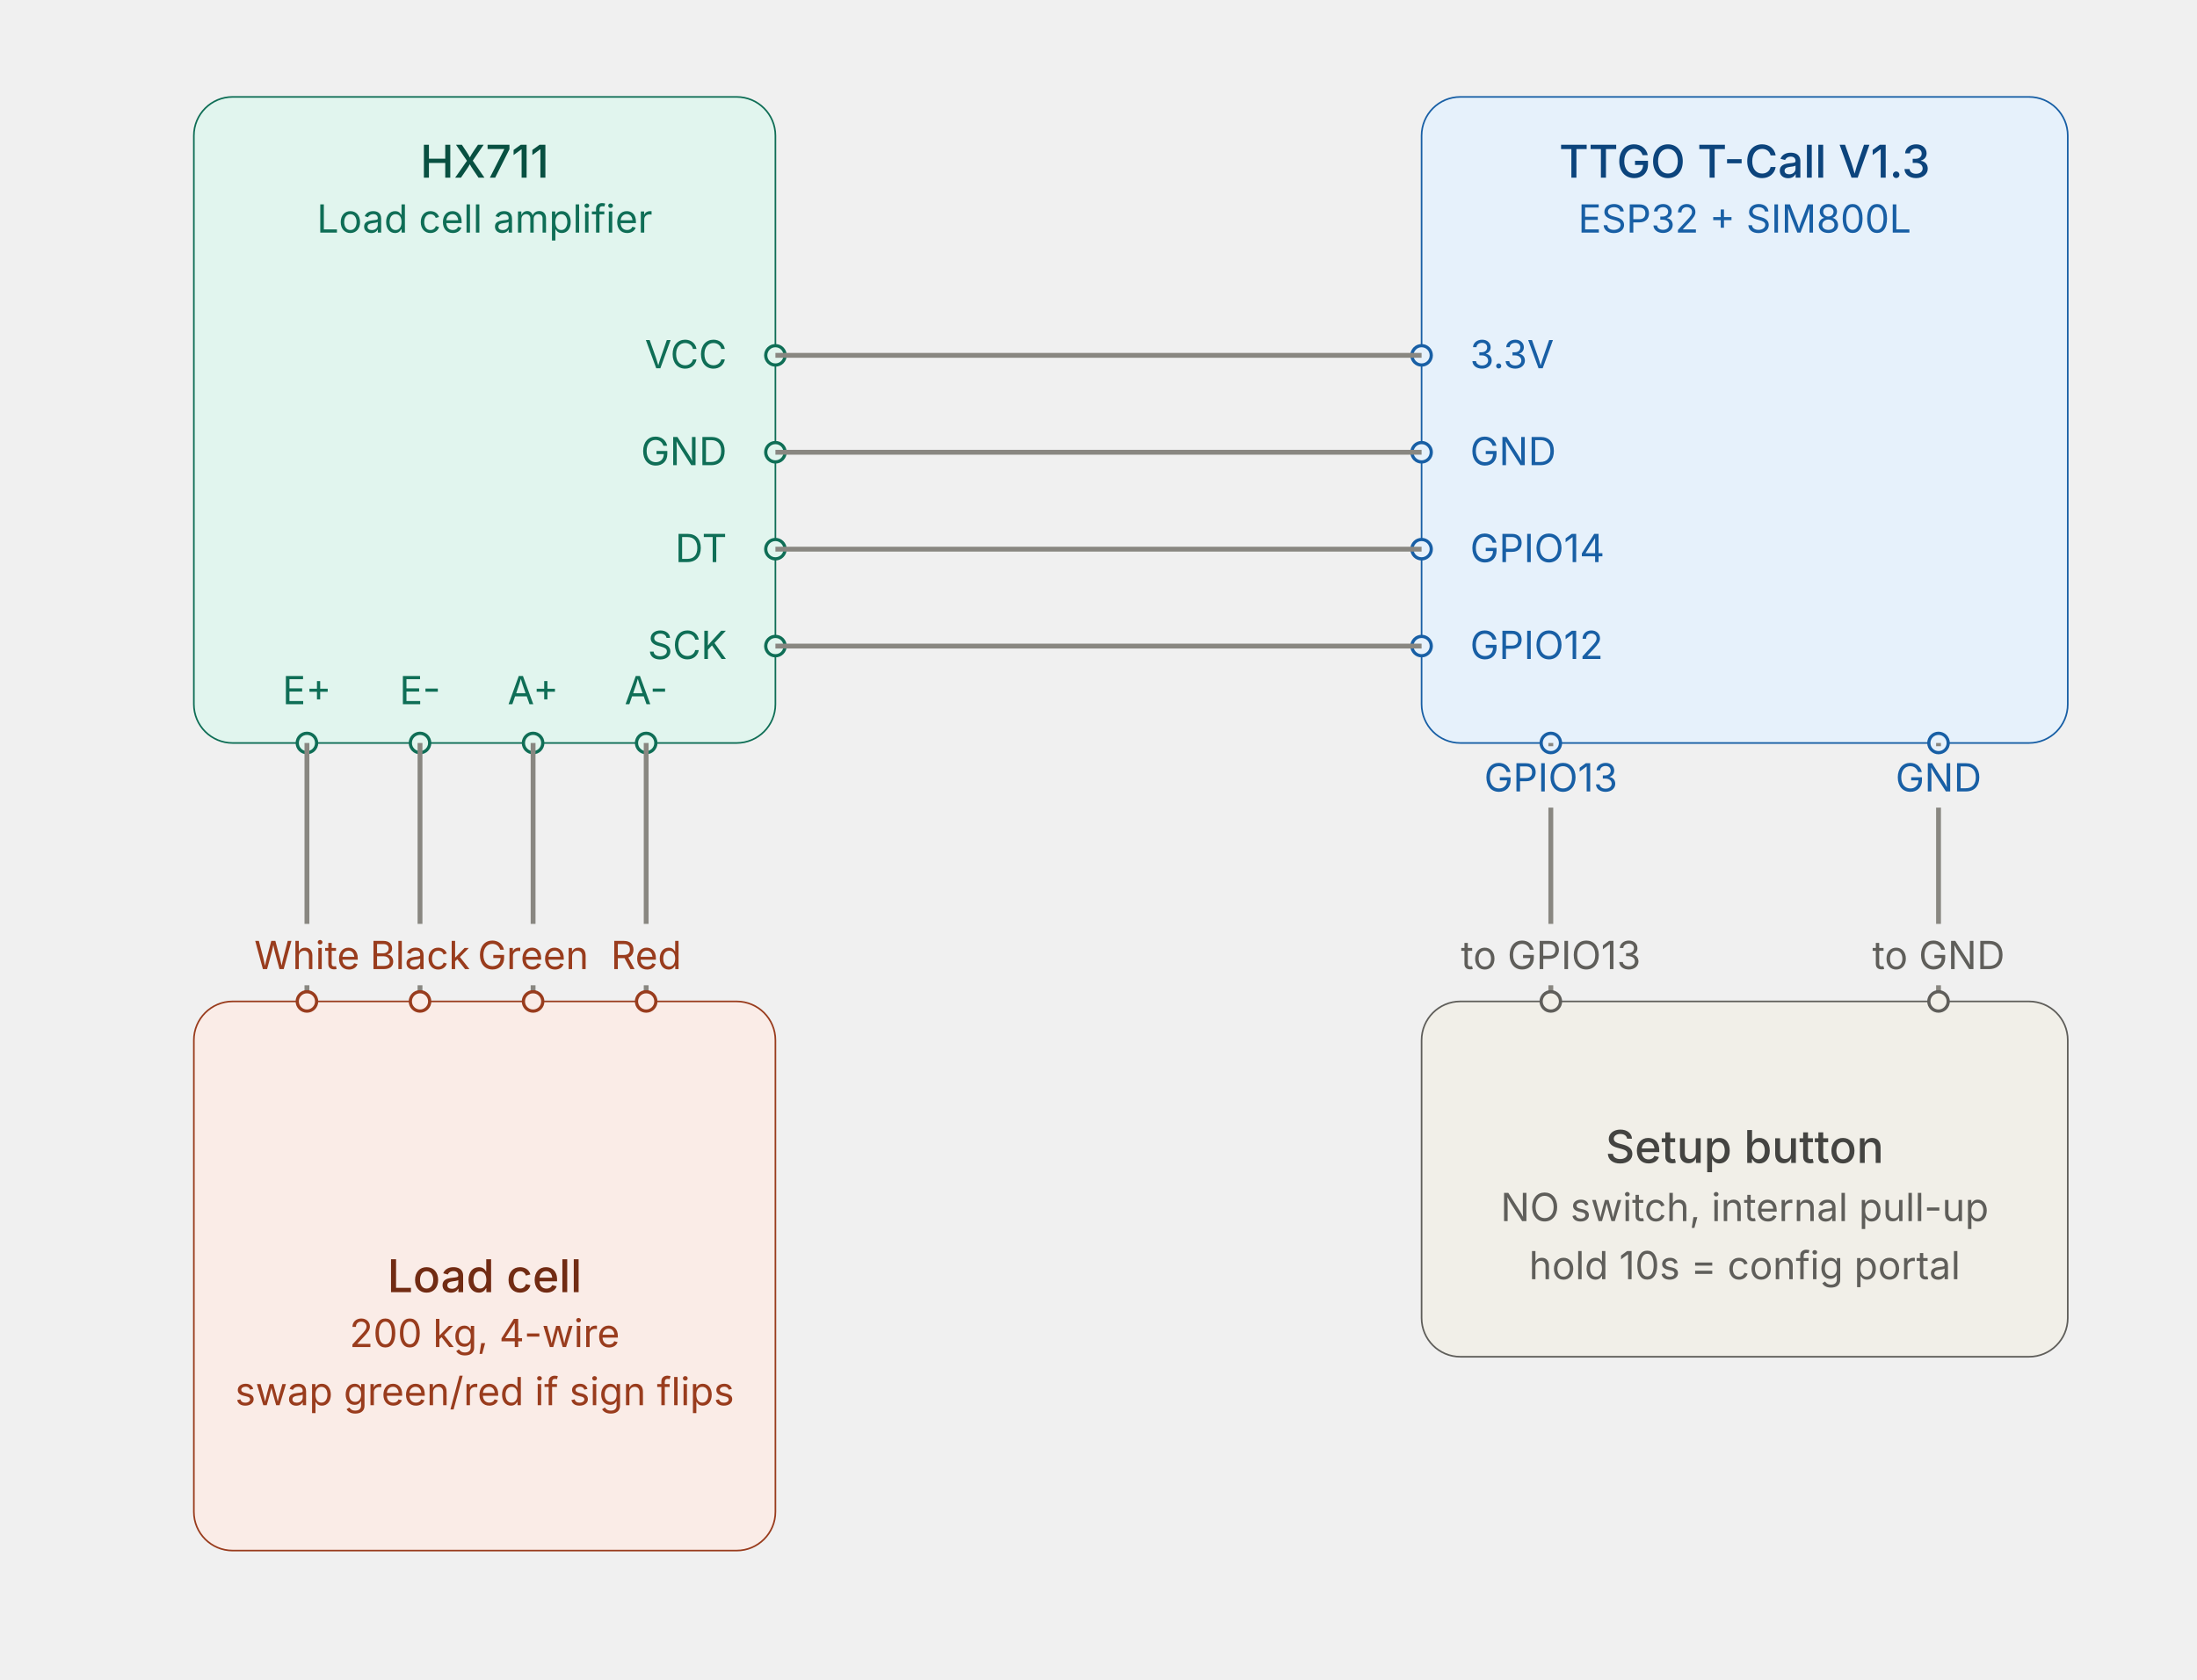
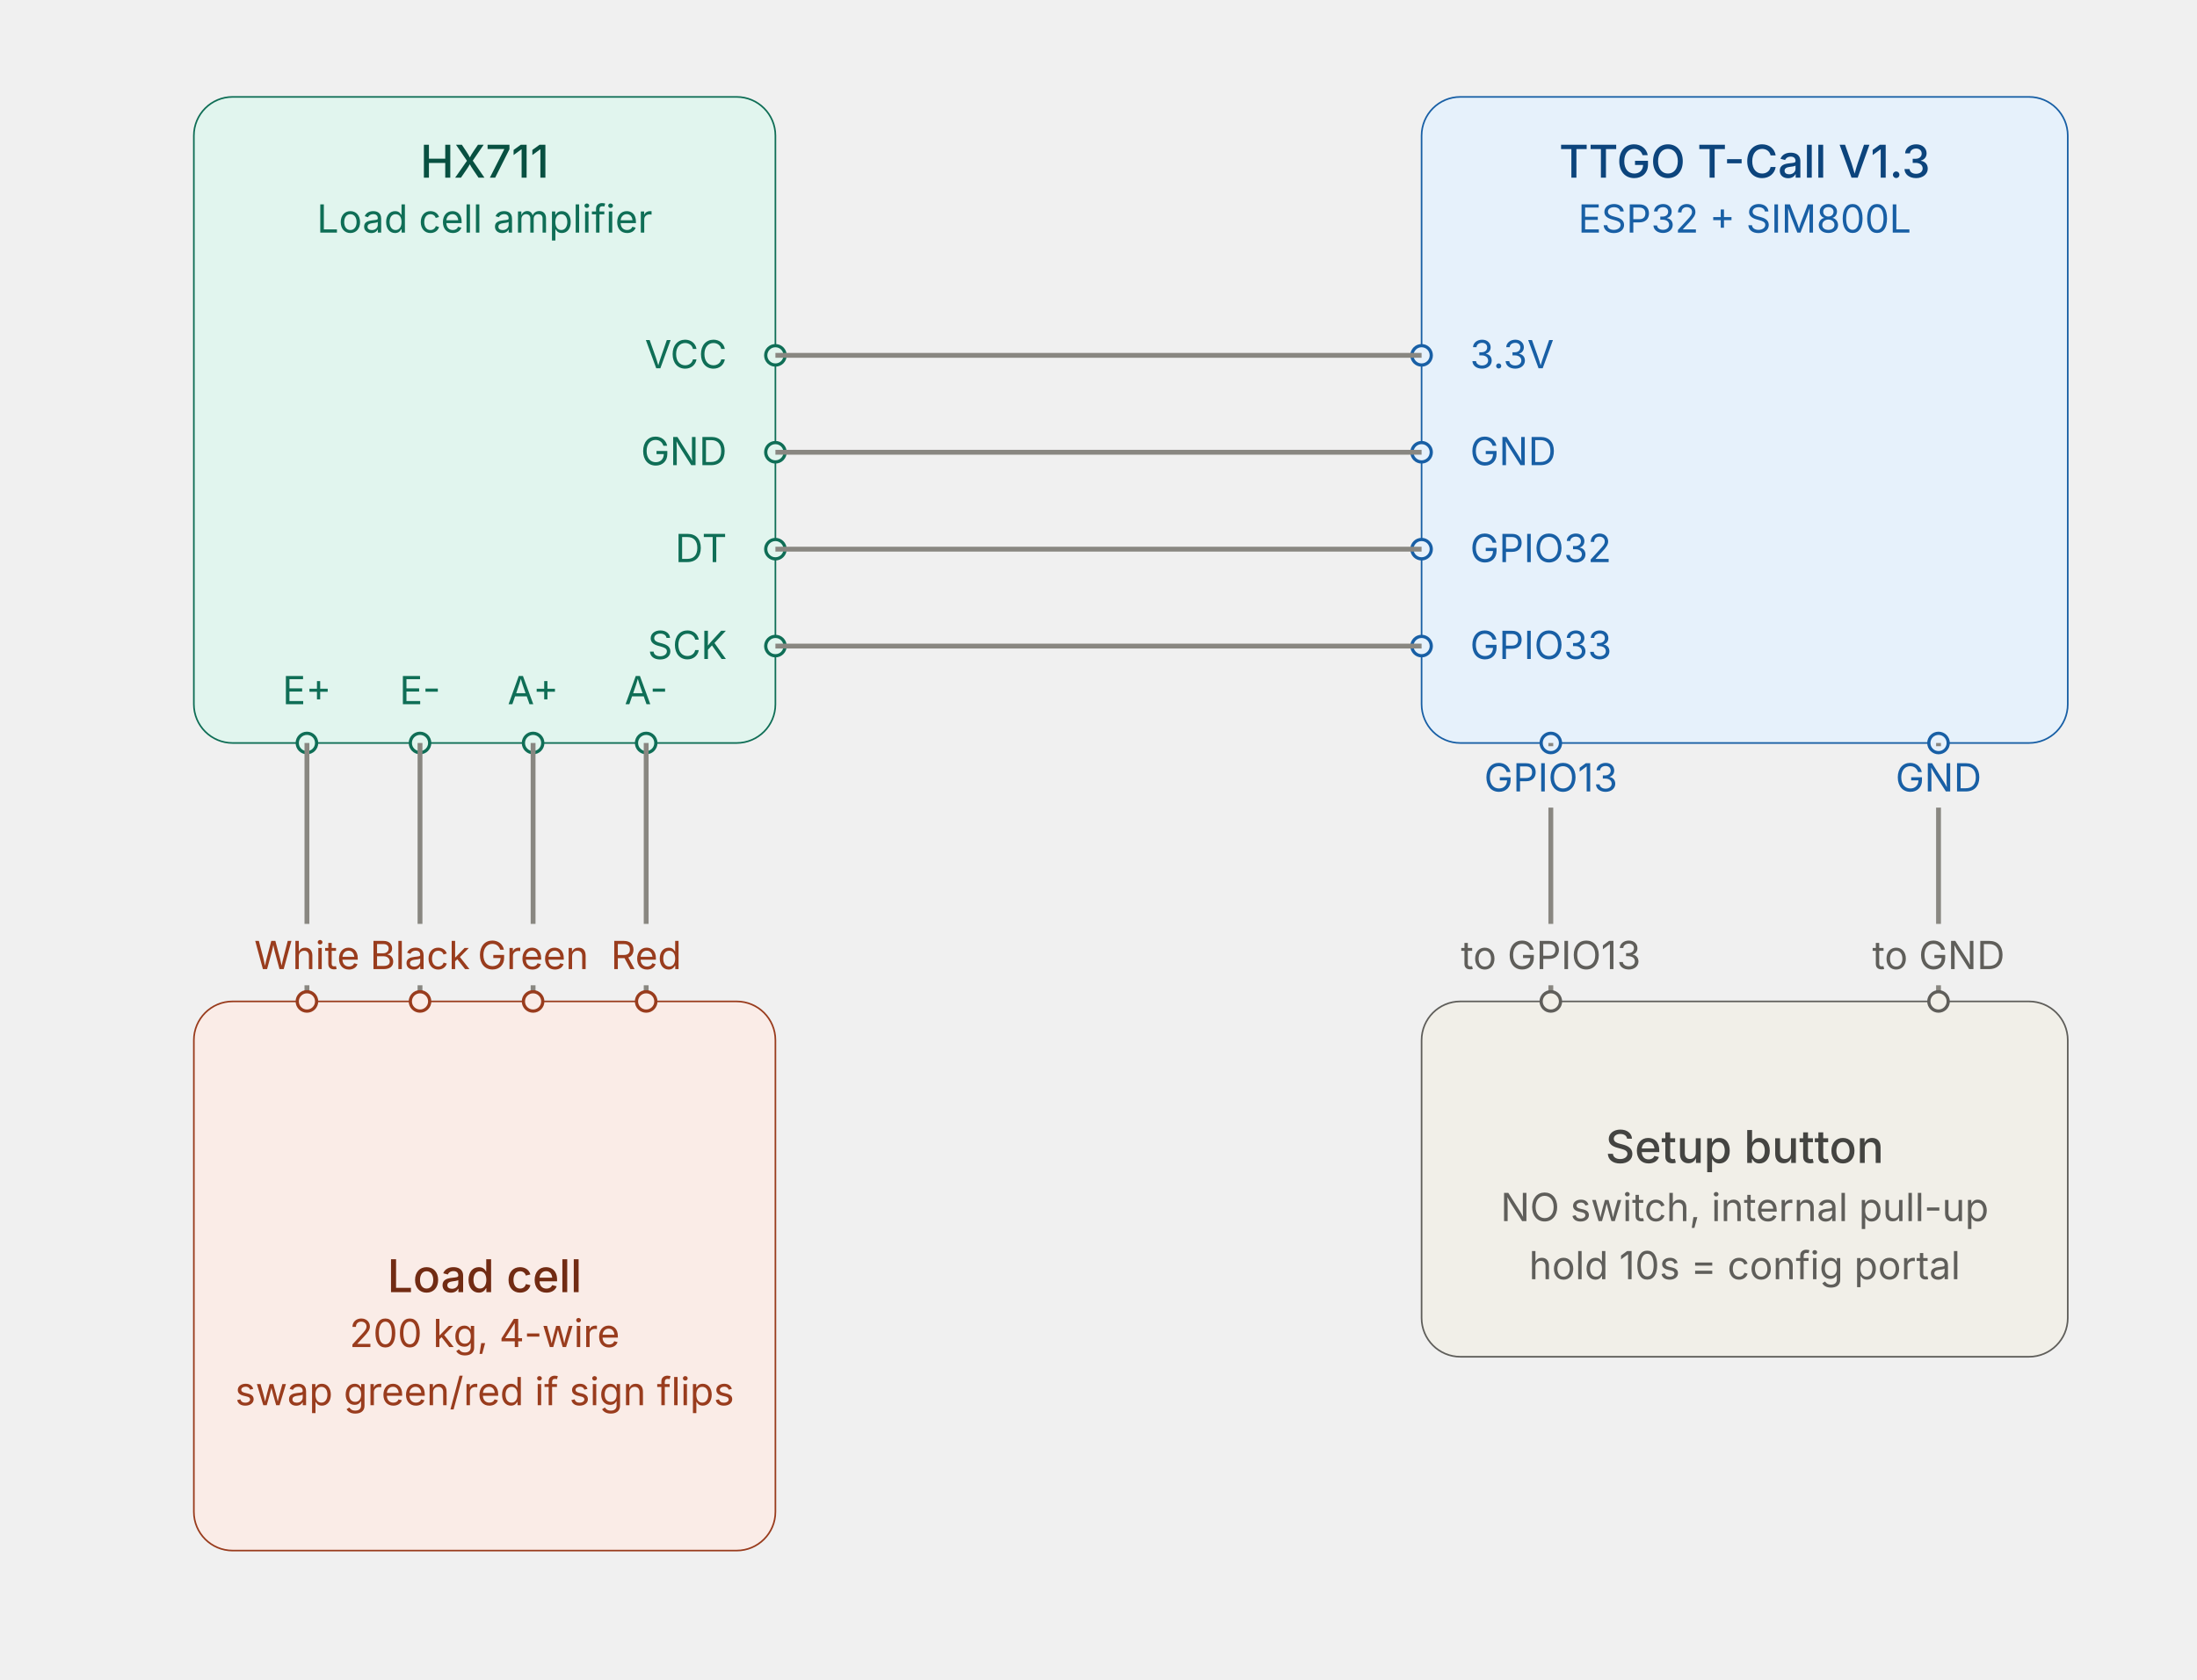
<svg xmlns="http://www.w3.org/2000/svg" width="100%" viewBox="0 0 680 520" role="img" style="">
  <defs>
    <marker id="arrow" viewBox="0 0 10 10" refX="8" refY="5" markerWidth="6" markerHeight="6" orient="auto-start-reverse">
      <path d="M2 1L8 5L2 9" fill="none" stroke="context-stroke" stroke-width="1.5" stroke-linecap="round" stroke-linejoin="round" />
    </marker>
-     <mask id="imagine-text-gaps-vm3fyf" maskUnits="userSpaceOnUse">
+     <mask id="imagine-text-gaps-6ouqyr" maskUnits="userSpaceOnUse">
      <rect x="0" y="0" width="680" height="520" fill="white" />
      <rect x="126.77" y="39" width="46.461" height="21.5" fill="black" rx="2" />
      <rect x="94.715" y="58" width="110.57" height="19" fill="black" rx="2" />
      <rect x="194.602" y="100" width="34.398" height="19" fill="black" rx="2" />
      <rect x="193.109" y="130" width="35.891" height="19" fill="black" rx="2" />
      <rect x="205.844" y="160" width="23.156" height="19" fill="black" rx="2" />
      <rect x="196.562" y="190" width="32.438" height="19" fill="black" rx="2" />
      <rect x="83.32" y="204" width="23.359" height="19" fill="black" rx="2" />
      <rect x="120.18" y="204" width="19.641" height="19" fill="black" rx="2" />
      <rect x="152.738" y="204" width="24.523" height="19" fill="black" rx="2" />
      <rect x="189.598" y="204" width="20.805" height="19" fill="black" rx="2" />
      <rect x="481.637" y="39" width="116.727" height="21.5" fill="black" rx="2" />
      <rect x="487.043" y="58" width="105.914" height="19" fill="black" rx="2" />
      <rect x="451" y="100" width="33.031" height="19" fill="black" rx="2" />
      <rect x="451" y="130" width="35.891" height="19" fill="black" rx="2" />
-       <rect x="451" y="160" width="49.734" height="19" fill="black" rx="2" />
-       <rect x="451" y="190" width="49.359" height="19" fill="black" rx="2" />
+       <rect x="451" y="160" width="51.492" height="19" fill="black" rx="2" />
+       <rect x="451" y="190" width="51.297" height="19" fill="black" rx="2" />
      <rect x="455.465" y="231" width="49.07" height="19" fill="black" rx="2" />
      <rect x="582.055" y="231" width="35.891" height="19" fill="black" rx="2" />
      <rect x="73.902" y="286" width="42.195" height="19" fill="black" rx="2" />
      <rect x="110.637" y="286" width="38.727" height="19" fill="black" rx="2" />
      <rect x="143.281" y="286" width="43.438" height="19" fill="black" rx="2" />
      <rect x="184.828" y="286" width="30.344" height="19" fill="black" rx="2" />
      <rect x="116.707" y="384" width="66.586" height="21.5" fill="black" rx="2" />
      <rect x="106.465" y="403" width="87.07" height="19" fill="black" rx="2" />
      <rect x="70.203" y="421" width="159.594" height="19" fill="black" rx="2" />
      <rect x="448.25" y="286" width="63.5" height="19" fill="black" rx="2" />
      <rect x="574.836" y="286" width="50.328" height="19" fill="black" rx="2" />
      <rect x="492.223" y="344" width="95.555" height="21.5" fill="black" rx="2" />
      <rect x="460.945" y="364" width="158.109" height="19" fill="black" rx="2" />
      <rect x="471.062" y="382" width="137.875" height="19" fill="black" rx="2" />
    </mask>
  </defs>
  <g style="fill:rgb(0, 0, 0);stroke:none;color:rgb(11, 11, 11);stroke-width:1px;stroke-linecap:butt;stroke-linejoin:miter;opacity:1;font-family:&quot;Anthropic Sans&quot;, -apple-system, &quot;system-ui&quot;, &quot;Segoe UI&quot;, sans-serif;font-size:16px;font-weight:400;text-anchor:start;dominant-baseline:auto">
    <rect x="60" y="30" width="180" height="200" rx="12" stroke-width="0.5" style="fill:rgb(225, 245, 238);stroke:rgb(15, 110, 86);color:rgb(11, 11, 11);stroke-width:0.5px;stroke-linecap:butt;stroke-linejoin:miter;opacity:1;font-family:&quot;Anthropic Sans&quot;, -apple-system, &quot;system-ui&quot;, &quot;Segoe UI&quot;, sans-serif;font-size:16px;font-weight:400;text-anchor:start;dominant-baseline:auto" />
    <text x="150" y="55" text-anchor="middle" style="fill:rgb(8, 80, 65);stroke:none;color:rgb(11, 11, 11);stroke-width:1px;stroke-linecap:butt;stroke-linejoin:miter;opacity:1;font-family:&quot;Anthropic Sans&quot;, -apple-system, &quot;system-ui&quot;, &quot;Segoe UI&quot;, sans-serif;font-size:14px;font-weight:500;text-anchor:middle;dominant-baseline:auto">HX711</text>
    <text x="150" y="72" text-anchor="middle" style="fill:rgb(15, 110, 86);stroke:none;color:rgb(11, 11, 11);stroke-width:1px;stroke-linecap:butt;stroke-linejoin:miter;opacity:1;font-family:&quot;Anthropic Sans&quot;, -apple-system, &quot;system-ui&quot;, &quot;Segoe UI&quot;, sans-serif;font-size:12px;font-weight:400;text-anchor:middle;dominant-baseline:auto">Load cell amplifier</text>
    <circle cx="240" cy="110" r="3" style="fill:rgb(225, 245, 238);stroke:rgb(15, 110, 86);color:rgb(11, 11, 11);stroke-width:1px;stroke-linecap:butt;stroke-linejoin:miter;opacity:1;font-family:&quot;Anthropic Sans&quot;, -apple-system, &quot;system-ui&quot;, &quot;Segoe UI&quot;, sans-serif;font-size:16px;font-weight:400;text-anchor:start;dominant-baseline:auto" />
    <text x="225" y="114" text-anchor="end" style="fill:rgb(15, 110, 86);stroke:none;color:rgb(11, 11, 11);stroke-width:1px;stroke-linecap:butt;stroke-linejoin:miter;opacity:1;font-family:&quot;Anthropic Sans&quot;, -apple-system, &quot;system-ui&quot;, &quot;Segoe UI&quot;, sans-serif;font-size:12px;font-weight:400;text-anchor:end;dominant-baseline:auto">VCC</text>
    <circle cx="240" cy="140" r="3" style="fill:rgb(225, 245, 238);stroke:rgb(15, 110, 86);color:rgb(11, 11, 11);stroke-width:1px;stroke-linecap:butt;stroke-linejoin:miter;opacity:1;font-family:&quot;Anthropic Sans&quot;, -apple-system, &quot;system-ui&quot;, &quot;Segoe UI&quot;, sans-serif;font-size:16px;font-weight:400;text-anchor:start;dominant-baseline:auto" />
    <text x="225" y="144" text-anchor="end" style="fill:rgb(15, 110, 86);stroke:none;color:rgb(11, 11, 11);stroke-width:1px;stroke-linecap:butt;stroke-linejoin:miter;opacity:1;font-family:&quot;Anthropic Sans&quot;, -apple-system, &quot;system-ui&quot;, &quot;Segoe UI&quot;, sans-serif;font-size:12px;font-weight:400;text-anchor:end;dominant-baseline:auto">GND</text>
    <circle cx="240" cy="170" r="3" style="fill:rgb(225, 245, 238);stroke:rgb(15, 110, 86);color:rgb(11, 11, 11);stroke-width:1px;stroke-linecap:butt;stroke-linejoin:miter;opacity:1;font-family:&quot;Anthropic Sans&quot;, -apple-system, &quot;system-ui&quot;, &quot;Segoe UI&quot;, sans-serif;font-size:16px;font-weight:400;text-anchor:start;dominant-baseline:auto" />
    <text x="225" y="174" text-anchor="end" style="fill:rgb(15, 110, 86);stroke:none;color:rgb(11, 11, 11);stroke-width:1px;stroke-linecap:butt;stroke-linejoin:miter;opacity:1;font-family:&quot;Anthropic Sans&quot;, -apple-system, &quot;system-ui&quot;, &quot;Segoe UI&quot;, sans-serif;font-size:12px;font-weight:400;text-anchor:end;dominant-baseline:auto">DT</text>
    <circle cx="240" cy="200" r="3" style="fill:rgb(225, 245, 238);stroke:rgb(15, 110, 86);color:rgb(11, 11, 11);stroke-width:1px;stroke-linecap:butt;stroke-linejoin:miter;opacity:1;font-family:&quot;Anthropic Sans&quot;, -apple-system, &quot;system-ui&quot;, &quot;Segoe UI&quot;, sans-serif;font-size:16px;font-weight:400;text-anchor:start;dominant-baseline:auto" />
    <text x="225" y="204" text-anchor="end" style="fill:rgb(15, 110, 86);stroke:none;color:rgb(11, 11, 11);stroke-width:1px;stroke-linecap:butt;stroke-linejoin:miter;opacity:1;font-family:&quot;Anthropic Sans&quot;, -apple-system, &quot;system-ui&quot;, &quot;Segoe UI&quot;, sans-serif;font-size:12px;font-weight:400;text-anchor:end;dominant-baseline:auto">SCK</text>
    <circle cx="95" cy="230" r="3" style="fill:rgb(225, 245, 238);stroke:rgb(15, 110, 86);color:rgb(11, 11, 11);stroke-width:1px;stroke-linecap:butt;stroke-linejoin:miter;opacity:1;font-family:&quot;Anthropic Sans&quot;, -apple-system, &quot;system-ui&quot;, &quot;Segoe UI&quot;, sans-serif;font-size:16px;font-weight:400;text-anchor:start;dominant-baseline:auto" />
    <circle cx="130" cy="230" r="3" style="fill:rgb(225, 245, 238);stroke:rgb(15, 110, 86);color:rgb(11, 11, 11);stroke-width:1px;stroke-linecap:butt;stroke-linejoin:miter;opacity:1;font-family:&quot;Anthropic Sans&quot;, -apple-system, &quot;system-ui&quot;, &quot;Segoe UI&quot;, sans-serif;font-size:16px;font-weight:400;text-anchor:start;dominant-baseline:auto" />
    <circle cx="165" cy="230" r="3" style="fill:rgb(225, 245, 238);stroke:rgb(15, 110, 86);color:rgb(11, 11, 11);stroke-width:1px;stroke-linecap:butt;stroke-linejoin:miter;opacity:1;font-family:&quot;Anthropic Sans&quot;, -apple-system, &quot;system-ui&quot;, &quot;Segoe UI&quot;, sans-serif;font-size:16px;font-weight:400;text-anchor:start;dominant-baseline:auto" />
    <circle cx="200" cy="230" r="3" style="fill:rgb(225, 245, 238);stroke:rgb(15, 110, 86);color:rgb(11, 11, 11);stroke-width:1px;stroke-linecap:butt;stroke-linejoin:miter;opacity:1;font-family:&quot;Anthropic Sans&quot;, -apple-system, &quot;system-ui&quot;, &quot;Segoe UI&quot;, sans-serif;font-size:16px;font-weight:400;text-anchor:start;dominant-baseline:auto" />
    <text x="95" y="218" text-anchor="middle" style="fill:rgb(15, 110, 86);stroke:none;color:rgb(11, 11, 11);stroke-width:1px;stroke-linecap:butt;stroke-linejoin:miter;opacity:1;font-family:&quot;Anthropic Sans&quot;, -apple-system, &quot;system-ui&quot;, &quot;Segoe UI&quot;, sans-serif;font-size:12px;font-weight:400;text-anchor:middle;dominant-baseline:auto">E+</text>
    <text x="130" y="218" text-anchor="middle" style="fill:rgb(15, 110, 86);stroke:none;color:rgb(11, 11, 11);stroke-width:1px;stroke-linecap:butt;stroke-linejoin:miter;opacity:1;font-family:&quot;Anthropic Sans&quot;, -apple-system, &quot;system-ui&quot;, &quot;Segoe UI&quot;, sans-serif;font-size:12px;font-weight:400;text-anchor:middle;dominant-baseline:auto">E-</text>
    <text x="165" y="218" text-anchor="middle" style="fill:rgb(15, 110, 86);stroke:none;color:rgb(11, 11, 11);stroke-width:1px;stroke-linecap:butt;stroke-linejoin:miter;opacity:1;font-family:&quot;Anthropic Sans&quot;, -apple-system, &quot;system-ui&quot;, &quot;Segoe UI&quot;, sans-serif;font-size:12px;font-weight:400;text-anchor:middle;dominant-baseline:auto">A+</text>
    <text x="200" y="218" text-anchor="middle" style="fill:rgb(15, 110, 86);stroke:none;color:rgb(11, 11, 11);stroke-width:1px;stroke-linecap:butt;stroke-linejoin:miter;opacity:1;font-family:&quot;Anthropic Sans&quot;, -apple-system, &quot;system-ui&quot;, &quot;Segoe UI&quot;, sans-serif;font-size:12px;font-weight:400;text-anchor:middle;dominant-baseline:auto">A-</text>
  </g>
  <g style="fill:rgb(0, 0, 0);stroke:none;color:rgb(11, 11, 11);stroke-width:1px;stroke-linecap:butt;stroke-linejoin:miter;opacity:1;font-family:&quot;Anthropic Sans&quot;, -apple-system, &quot;system-ui&quot;, &quot;Segoe UI&quot;, sans-serif;font-size:16px;font-weight:400;text-anchor:start;dominant-baseline:auto">
    <rect x="440" y="30" width="200" height="200" rx="12" stroke-width="0.5" style="fill:rgb(230, 241, 251);stroke:rgb(24, 95, 165);color:rgb(11, 11, 11);stroke-width:0.5px;stroke-linecap:butt;stroke-linejoin:miter;opacity:1;font-family:&quot;Anthropic Sans&quot;, -apple-system, &quot;system-ui&quot;, &quot;Segoe UI&quot;, sans-serif;font-size:16px;font-weight:400;text-anchor:start;dominant-baseline:auto" />
    <text x="540" y="55" text-anchor="middle" style="fill:rgb(12, 68, 124);stroke:none;color:rgb(11, 11, 11);stroke-width:1px;stroke-linecap:butt;stroke-linejoin:miter;opacity:1;font-family:&quot;Anthropic Sans&quot;, -apple-system, &quot;system-ui&quot;, &quot;Segoe UI&quot;, sans-serif;font-size:14px;font-weight:500;text-anchor:middle;dominant-baseline:auto">TTGO T-Call V1.3</text>
    <text x="540" y="72" text-anchor="middle" style="fill:rgb(24, 95, 165);stroke:none;color:rgb(11, 11, 11);stroke-width:1px;stroke-linecap:butt;stroke-linejoin:miter;opacity:1;font-family:&quot;Anthropic Sans&quot;, -apple-system, &quot;system-ui&quot;, &quot;Segoe UI&quot;, sans-serif;font-size:12px;font-weight:400;text-anchor:middle;dominant-baseline:auto">ESP32 + SIM800L</text>
    <circle cx="440" cy="110" r="3" style="fill:rgb(230, 241, 251);stroke:rgb(24, 95, 165);color:rgb(11, 11, 11);stroke-width:1px;stroke-linecap:butt;stroke-linejoin:miter;opacity:1;font-family:&quot;Anthropic Sans&quot;, -apple-system, &quot;system-ui&quot;, &quot;Segoe UI&quot;, sans-serif;font-size:16px;font-weight:400;text-anchor:start;dominant-baseline:auto" />
    <text x="455" y="114" text-anchor="start" style="fill:rgb(24, 95, 165);stroke:none;color:rgb(11, 11, 11);stroke-width:1px;stroke-linecap:butt;stroke-linejoin:miter;opacity:1;font-family:&quot;Anthropic Sans&quot;, -apple-system, &quot;system-ui&quot;, &quot;Segoe UI&quot;, sans-serif;font-size:12px;font-weight:400;text-anchor:start;dominant-baseline:auto">3.3V</text>
    <circle cx="440" cy="140" r="3" style="fill:rgb(230, 241, 251);stroke:rgb(24, 95, 165);color:rgb(11, 11, 11);stroke-width:1px;stroke-linecap:butt;stroke-linejoin:miter;opacity:1;font-family:&quot;Anthropic Sans&quot;, -apple-system, &quot;system-ui&quot;, &quot;Segoe UI&quot;, sans-serif;font-size:16px;font-weight:400;text-anchor:start;dominant-baseline:auto" />
    <text x="455" y="144" text-anchor="start" style="fill:rgb(24, 95, 165);stroke:none;color:rgb(11, 11, 11);stroke-width:1px;stroke-linecap:butt;stroke-linejoin:miter;opacity:1;font-family:&quot;Anthropic Sans&quot;, -apple-system, &quot;system-ui&quot;, &quot;Segoe UI&quot;, sans-serif;font-size:12px;font-weight:400;text-anchor:start;dominant-baseline:auto">GND</text>
    <circle cx="440" cy="170" r="3" style="fill:rgb(230, 241, 251);stroke:rgb(24, 95, 165);color:rgb(11, 11, 11);stroke-width:1px;stroke-linecap:butt;stroke-linejoin:miter;opacity:1;font-family:&quot;Anthropic Sans&quot;, -apple-system, &quot;system-ui&quot;, &quot;Segoe UI&quot;, sans-serif;font-size:16px;font-weight:400;text-anchor:start;dominant-baseline:auto" />
-     <text x="455" y="174" text-anchor="start" style="fill:rgb(24, 95, 165);stroke:none;color:rgb(11, 11, 11);stroke-width:1px;stroke-linecap:butt;stroke-linejoin:miter;opacity:1;font-family:&quot;Anthropic Sans&quot;, -apple-system, &quot;system-ui&quot;, &quot;Segoe UI&quot;, sans-serif;font-size:12px;font-weight:400;text-anchor:start;dominant-baseline:auto">GPIO14</text>
+     <text x="455" y="174" text-anchor="start" style="fill:rgb(24, 95, 165);stroke:none;color:rgb(11, 11, 11);stroke-width:1px;stroke-linecap:butt;stroke-linejoin:miter;opacity:1;font-family:&quot;Anthropic Sans&quot;, -apple-system, &quot;system-ui&quot;, &quot;Segoe UI&quot;, sans-serif;font-size:12px;font-weight:400;text-anchor:start;dominant-baseline:auto">GPIO32</text>
    <circle cx="440" cy="200" r="3" style="fill:rgb(230, 241, 251);stroke:rgb(24, 95, 165);color:rgb(11, 11, 11);stroke-width:1px;stroke-linecap:butt;stroke-linejoin:miter;opacity:1;font-family:&quot;Anthropic Sans&quot;, -apple-system, &quot;system-ui&quot;, &quot;Segoe UI&quot;, sans-serif;font-size:16px;font-weight:400;text-anchor:start;dominant-baseline:auto" />
-     <text x="455" y="204" text-anchor="start" style="fill:rgb(24, 95, 165);stroke:none;color:rgb(11, 11, 11);stroke-width:1px;stroke-linecap:butt;stroke-linejoin:miter;opacity:1;font-family:&quot;Anthropic Sans&quot;, -apple-system, &quot;system-ui&quot;, &quot;Segoe UI&quot;, sans-serif;font-size:12px;font-weight:400;text-anchor:start;dominant-baseline:auto">GPIO12</text>
+     <text x="455" y="204" text-anchor="start" style="fill:rgb(24, 95, 165);stroke:none;color:rgb(11, 11, 11);stroke-width:1px;stroke-linecap:butt;stroke-linejoin:miter;opacity:1;font-family:&quot;Anthropic Sans&quot;, -apple-system, &quot;system-ui&quot;, &quot;Segoe UI&quot;, sans-serif;font-size:12px;font-weight:400;text-anchor:start;dominant-baseline:auto">GPIO33</text>
    <circle cx="480" cy="230" r="3" style="fill:rgb(230, 241, 251);stroke:rgb(24, 95, 165);color:rgb(11, 11, 11);stroke-width:1px;stroke-linecap:butt;stroke-linejoin:miter;opacity:1;font-family:&quot;Anthropic Sans&quot;, -apple-system, &quot;system-ui&quot;, &quot;Segoe UI&quot;, sans-serif;font-size:16px;font-weight:400;text-anchor:start;dominant-baseline:auto" />
    <circle cx="600" cy="230" r="3" style="fill:rgb(230, 241, 251);stroke:rgb(24, 95, 165);color:rgb(11, 11, 11);stroke-width:1px;stroke-linecap:butt;stroke-linejoin:miter;opacity:1;font-family:&quot;Anthropic Sans&quot;, -apple-system, &quot;system-ui&quot;, &quot;Segoe UI&quot;, sans-serif;font-size:16px;font-weight:400;text-anchor:start;dominant-baseline:auto" />
    <text x="480" y="245" text-anchor="middle" style="fill:rgb(24, 95, 165);stroke:none;color:rgb(11, 11, 11);stroke-width:1px;stroke-linecap:butt;stroke-linejoin:miter;opacity:1;font-family:&quot;Anthropic Sans&quot;, -apple-system, &quot;system-ui&quot;, &quot;Segoe UI&quot;, sans-serif;font-size:12px;font-weight:400;text-anchor:middle;dominant-baseline:auto">GPIO13</text>
    <text x="600" y="245" text-anchor="middle" style="fill:rgb(24, 95, 165);stroke:none;color:rgb(11, 11, 11);stroke-width:1px;stroke-linecap:butt;stroke-linejoin:miter;opacity:1;font-family:&quot;Anthropic Sans&quot;, -apple-system, &quot;system-ui&quot;, &quot;Segoe UI&quot;, sans-serif;font-size:12px;font-weight:400;text-anchor:middle;dominant-baseline:auto">GND</text>
  </g>
  <line x1="240" y1="110" x2="440" y2="110" stroke="#0F6E56" style="fill:none;stroke:rgb(137, 135, 129);color:rgb(11, 11, 11);stroke-width:1.5px;stroke-linecap:butt;stroke-linejoin:miter;opacity:1;font-family:&quot;Anthropic Sans&quot;, -apple-system, &quot;system-ui&quot;, &quot;Segoe UI&quot;, sans-serif;font-size:16px;font-weight:400;text-anchor:start;dominant-baseline:auto" />
  <line x1="240" y1="140" x2="440" y2="140" stroke="#0F6E56" style="fill:none;stroke:rgb(137, 135, 129);color:rgb(11, 11, 11);stroke-width:1.5px;stroke-linecap:butt;stroke-linejoin:miter;opacity:1;font-family:&quot;Anthropic Sans&quot;, -apple-system, &quot;system-ui&quot;, &quot;Segoe UI&quot;, sans-serif;font-size:16px;font-weight:400;text-anchor:start;dominant-baseline:auto" />
  <line x1="240" y1="170" x2="440" y2="170" stroke="#0F6E56" style="fill:none;stroke:rgb(137, 135, 129);color:rgb(11, 11, 11);stroke-width:1.5px;stroke-linecap:butt;stroke-linejoin:miter;opacity:1;font-family:&quot;Anthropic Sans&quot;, -apple-system, &quot;system-ui&quot;, &quot;Segoe UI&quot;, sans-serif;font-size:16px;font-weight:400;text-anchor:start;dominant-baseline:auto" />
  <line x1="240" y1="200" x2="440" y2="200" stroke="#0F6E56" style="fill:none;stroke:rgb(137, 135, 129);color:rgb(11, 11, 11);stroke-width:1.5px;stroke-linecap:butt;stroke-linejoin:miter;opacity:1;font-family:&quot;Anthropic Sans&quot;, -apple-system, &quot;system-ui&quot;, &quot;Segoe UI&quot;, sans-serif;font-size:16px;font-weight:400;text-anchor:start;dominant-baseline:auto" />
-   <line x1="95" y1="230" x2="95" y2="310" stroke="#993C1D" mask="url(#imagine-text-gaps-vm3fyf)" style="fill:none;stroke:rgb(137, 135, 129);color:rgb(11, 11, 11);stroke-width:1.5px;stroke-linecap:butt;stroke-linejoin:miter;opacity:1;font-family:&quot;Anthropic Sans&quot;, -apple-system, &quot;system-ui&quot;, &quot;Segoe UI&quot;, sans-serif;font-size:16px;font-weight:400;text-anchor:start;dominant-baseline:auto" />
-   <line x1="130" y1="230" x2="130" y2="310" stroke="#993C1D" mask="url(#imagine-text-gaps-vm3fyf)" style="fill:none;stroke:rgb(137, 135, 129);color:rgb(11, 11, 11);stroke-width:1.5px;stroke-linecap:butt;stroke-linejoin:miter;opacity:1;font-family:&quot;Anthropic Sans&quot;, -apple-system, &quot;system-ui&quot;, &quot;Segoe UI&quot;, sans-serif;font-size:16px;font-weight:400;text-anchor:start;dominant-baseline:auto" />
-   <line x1="165" y1="230" x2="165" y2="310" stroke="#993C1D" mask="url(#imagine-text-gaps-vm3fyf)" style="fill:none;stroke:rgb(137, 135, 129);color:rgb(11, 11, 11);stroke-width:1.5px;stroke-linecap:butt;stroke-linejoin:miter;opacity:1;font-family:&quot;Anthropic Sans&quot;, -apple-system, &quot;system-ui&quot;, &quot;Segoe UI&quot;, sans-serif;font-size:16px;font-weight:400;text-anchor:start;dominant-baseline:auto" />
-   <line x1="200" y1="230" x2="200" y2="310" stroke="#993C1D" mask="url(#imagine-text-gaps-vm3fyf)" style="fill:none;stroke:rgb(137, 135, 129);color:rgb(11, 11, 11);stroke-width:1.5px;stroke-linecap:butt;stroke-linejoin:miter;opacity:1;font-family:&quot;Anthropic Sans&quot;, -apple-system, &quot;system-ui&quot;, &quot;Segoe UI&quot;, sans-serif;font-size:16px;font-weight:400;text-anchor:start;dominant-baseline:auto" />
-   <line x1="480" y1="230" x2="480" y2="310" stroke="#5F5E5A" mask="url(#imagine-text-gaps-vm3fyf)" style="fill:none;stroke:rgb(137, 135, 129);color:rgb(11, 11, 11);stroke-width:1.5px;stroke-linecap:butt;stroke-linejoin:miter;opacity:1;font-family:&quot;Anthropic Sans&quot;, -apple-system, &quot;system-ui&quot;, &quot;Segoe UI&quot;, sans-serif;font-size:16px;font-weight:400;text-anchor:start;dominant-baseline:auto" />
-   <line x1="600" y1="230" x2="600" y2="310" stroke="#5F5E5A" mask="url(#imagine-text-gaps-vm3fyf)" style="fill:none;stroke:rgb(137, 135, 129);color:rgb(11, 11, 11);stroke-width:1.5px;stroke-linecap:butt;stroke-linejoin:miter;opacity:1;font-family:&quot;Anthropic Sans&quot;, -apple-system, &quot;system-ui&quot;, &quot;Segoe UI&quot;, sans-serif;font-size:16px;font-weight:400;text-anchor:start;dominant-baseline:auto" />
+   <line x1="95" y1="230" x2="95" y2="310" stroke="#993C1D" mask="url(#imagine-text-gaps-6ouqyr)" style="fill:none;stroke:rgb(137, 135, 129);color:rgb(11, 11, 11);stroke-width:1.5px;stroke-linecap:butt;stroke-linejoin:miter;opacity:1;font-family:&quot;Anthropic Sans&quot;, -apple-system, &quot;system-ui&quot;, &quot;Segoe UI&quot;, sans-serif;font-size:16px;font-weight:400;text-anchor:start;dominant-baseline:auto" />
+   <line x1="130" y1="230" x2="130" y2="310" stroke="#993C1D" mask="url(#imagine-text-gaps-6ouqyr)" style="fill:none;stroke:rgb(137, 135, 129);color:rgb(11, 11, 11);stroke-width:1.5px;stroke-linecap:butt;stroke-linejoin:miter;opacity:1;font-family:&quot;Anthropic Sans&quot;, -apple-system, &quot;system-ui&quot;, &quot;Segoe UI&quot;, sans-serif;font-size:16px;font-weight:400;text-anchor:start;dominant-baseline:auto" />
+   <line x1="165" y1="230" x2="165" y2="310" stroke="#993C1D" mask="url(#imagine-text-gaps-6ouqyr)" style="fill:none;stroke:rgb(137, 135, 129);color:rgb(11, 11, 11);stroke-width:1.5px;stroke-linecap:butt;stroke-linejoin:miter;opacity:1;font-family:&quot;Anthropic Sans&quot;, -apple-system, &quot;system-ui&quot;, &quot;Segoe UI&quot;, sans-serif;font-size:16px;font-weight:400;text-anchor:start;dominant-baseline:auto" />
+   <line x1="200" y1="230" x2="200" y2="310" stroke="#993C1D" mask="url(#imagine-text-gaps-6ouqyr)" style="fill:none;stroke:rgb(137, 135, 129);color:rgb(11, 11, 11);stroke-width:1.5px;stroke-linecap:butt;stroke-linejoin:miter;opacity:1;font-family:&quot;Anthropic Sans&quot;, -apple-system, &quot;system-ui&quot;, &quot;Segoe UI&quot;, sans-serif;font-size:16px;font-weight:400;text-anchor:start;dominant-baseline:auto" />
+   <line x1="480" y1="230" x2="480" y2="310" stroke="#5F5E5A" mask="url(#imagine-text-gaps-6ouqyr)" style="fill:none;stroke:rgb(137, 135, 129);color:rgb(11, 11, 11);stroke-width:1.5px;stroke-linecap:butt;stroke-linejoin:miter;opacity:1;font-family:&quot;Anthropic Sans&quot;, -apple-system, &quot;system-ui&quot;, &quot;Segoe UI&quot;, sans-serif;font-size:16px;font-weight:400;text-anchor:start;dominant-baseline:auto" />
+   <line x1="600" y1="230" x2="600" y2="310" stroke="#5F5E5A" mask="url(#imagine-text-gaps-6ouqyr)" style="fill:none;stroke:rgb(137, 135, 129);color:rgb(11, 11, 11);stroke-width:1.5px;stroke-linecap:butt;stroke-linejoin:miter;opacity:1;font-family:&quot;Anthropic Sans&quot;, -apple-system, &quot;system-ui&quot;, &quot;Segoe UI&quot;, sans-serif;font-size:16px;font-weight:400;text-anchor:start;dominant-baseline:auto" />
  <g style="fill:rgb(0, 0, 0);stroke:none;color:rgb(11, 11, 11);stroke-width:1px;stroke-linecap:butt;stroke-linejoin:miter;opacity:1;font-family:&quot;Anthropic Sans&quot;, -apple-system, &quot;system-ui&quot;, &quot;Segoe UI&quot;, sans-serif;font-size:16px;font-weight:400;text-anchor:start;dominant-baseline:auto">
    <rect x="60" y="310" width="180" height="170" rx="12" stroke-width="0.5" style="fill:rgb(250, 236, 231);stroke:rgb(153, 60, 29);color:rgb(11, 11, 11);stroke-width:0.5px;stroke-linecap:butt;stroke-linejoin:miter;opacity:1;font-family:&quot;Anthropic Sans&quot;, -apple-system, &quot;system-ui&quot;, &quot;Segoe UI&quot;, sans-serif;font-size:16px;font-weight:400;text-anchor:start;dominant-baseline:auto" />
    <circle cx="95" cy="310" r="3" style="fill:rgb(250, 236, 231);stroke:rgb(153, 60, 29);color:rgb(11, 11, 11);stroke-width:1px;stroke-linecap:butt;stroke-linejoin:miter;opacity:1;font-family:&quot;Anthropic Sans&quot;, -apple-system, &quot;system-ui&quot;, &quot;Segoe UI&quot;, sans-serif;font-size:16px;font-weight:400;text-anchor:start;dominant-baseline:auto" />
    <circle cx="130" cy="310" r="3" style="fill:rgb(250, 236, 231);stroke:rgb(153, 60, 29);color:rgb(11, 11, 11);stroke-width:1px;stroke-linecap:butt;stroke-linejoin:miter;opacity:1;font-family:&quot;Anthropic Sans&quot;, -apple-system, &quot;system-ui&quot;, &quot;Segoe UI&quot;, sans-serif;font-size:16px;font-weight:400;text-anchor:start;dominant-baseline:auto" />
    <circle cx="165" cy="310" r="3" style="fill:rgb(250, 236, 231);stroke:rgb(153, 60, 29);color:rgb(11, 11, 11);stroke-width:1px;stroke-linecap:butt;stroke-linejoin:miter;opacity:1;font-family:&quot;Anthropic Sans&quot;, -apple-system, &quot;system-ui&quot;, &quot;Segoe UI&quot;, sans-serif;font-size:16px;font-weight:400;text-anchor:start;dominant-baseline:auto" />
    <circle cx="200" cy="310" r="3" style="fill:rgb(250, 236, 231);stroke:rgb(153, 60, 29);color:rgb(11, 11, 11);stroke-width:1px;stroke-linecap:butt;stroke-linejoin:miter;opacity:1;font-family:&quot;Anthropic Sans&quot;, -apple-system, &quot;system-ui&quot;, &quot;Segoe UI&quot;, sans-serif;font-size:16px;font-weight:400;text-anchor:start;dominant-baseline:auto" />
    <text x="95" y="300" text-anchor="middle" style="fill:rgb(153, 60, 29);stroke:none;color:rgb(11, 11, 11);stroke-width:1px;stroke-linecap:butt;stroke-linejoin:miter;opacity:1;font-family:&quot;Anthropic Sans&quot;, -apple-system, &quot;system-ui&quot;, &quot;Segoe UI&quot;, sans-serif;font-size:12px;font-weight:400;text-anchor:middle;dominant-baseline:auto">White</text>
    <text x="130" y="300" text-anchor="middle" style="fill:rgb(153, 60, 29);stroke:none;color:rgb(11, 11, 11);stroke-width:1px;stroke-linecap:butt;stroke-linejoin:miter;opacity:1;font-family:&quot;Anthropic Sans&quot;, -apple-system, &quot;system-ui&quot;, &quot;Segoe UI&quot;, sans-serif;font-size:12px;font-weight:400;text-anchor:middle;dominant-baseline:auto">Black</text>
    <text x="165" y="300" text-anchor="middle" style="fill:rgb(153, 60, 29);stroke:none;color:rgb(11, 11, 11);stroke-width:1px;stroke-linecap:butt;stroke-linejoin:miter;opacity:1;font-family:&quot;Anthropic Sans&quot;, -apple-system, &quot;system-ui&quot;, &quot;Segoe UI&quot;, sans-serif;font-size:12px;font-weight:400;text-anchor:middle;dominant-baseline:auto">Green</text>
    <text x="200" y="300" text-anchor="middle" style="fill:rgb(153, 60, 29);stroke:none;color:rgb(11, 11, 11);stroke-width:1px;stroke-linecap:butt;stroke-linejoin:miter;opacity:1;font-family:&quot;Anthropic Sans&quot;, -apple-system, &quot;system-ui&quot;, &quot;Segoe UI&quot;, sans-serif;font-size:12px;font-weight:400;text-anchor:middle;dominant-baseline:auto">Red</text>
    <text x="150" y="400" text-anchor="middle" style="fill:rgb(113, 43, 19);stroke:none;color:rgb(11, 11, 11);stroke-width:1px;stroke-linecap:butt;stroke-linejoin:miter;opacity:1;font-family:&quot;Anthropic Sans&quot;, -apple-system, &quot;system-ui&quot;, &quot;Segoe UI&quot;, sans-serif;font-size:14px;font-weight:500;text-anchor:middle;dominant-baseline:auto">Load cell</text>
    <text x="150" y="417" text-anchor="middle" style="fill:rgb(153, 60, 29);stroke:none;color:rgb(11, 11, 11);stroke-width:1px;stroke-linecap:butt;stroke-linejoin:miter;opacity:1;font-family:&quot;Anthropic Sans&quot;, -apple-system, &quot;system-ui&quot;, &quot;Segoe UI&quot;, sans-serif;font-size:12px;font-weight:400;text-anchor:middle;dominant-baseline:auto">200 kg, 4-wire</text>
    <text x="150" y="435" text-anchor="middle" style="fill:rgb(153, 60, 29);stroke:none;color:rgb(11, 11, 11);stroke-width:1px;stroke-linecap:butt;stroke-linejoin:miter;opacity:1;font-family:&quot;Anthropic Sans&quot;, -apple-system, &quot;system-ui&quot;, &quot;Segoe UI&quot;, sans-serif;font-size:12px;font-weight:400;text-anchor:middle;dominant-baseline:auto">swap green/red if sign flips</text>
  </g>
  <g style="fill:rgb(0, 0, 0);stroke:none;color:rgb(11, 11, 11);stroke-width:1px;stroke-linecap:butt;stroke-linejoin:miter;opacity:1;font-family:&quot;Anthropic Sans&quot;, -apple-system, &quot;system-ui&quot;, &quot;Segoe UI&quot;, sans-serif;font-size:16px;font-weight:400;text-anchor:start;dominant-baseline:auto">
    <rect x="440" y="310" width="200" height="110" rx="12" stroke-width="0.5" style="fill:rgb(241, 239, 232);stroke:rgb(95, 94, 90);color:rgb(11, 11, 11);stroke-width:0.5px;stroke-linecap:butt;stroke-linejoin:miter;opacity:1;font-family:&quot;Anthropic Sans&quot;, -apple-system, &quot;system-ui&quot;, &quot;Segoe UI&quot;, sans-serif;font-size:16px;font-weight:400;text-anchor:start;dominant-baseline:auto" />
    <circle cx="480" cy="310" r="3" style="fill:rgb(241, 239, 232);stroke:rgb(95, 94, 90);color:rgb(11, 11, 11);stroke-width:1px;stroke-linecap:butt;stroke-linejoin:miter;opacity:1;font-family:&quot;Anthropic Sans&quot;, -apple-system, &quot;system-ui&quot;, &quot;Segoe UI&quot;, sans-serif;font-size:16px;font-weight:400;text-anchor:start;dominant-baseline:auto" />
    <circle cx="600" cy="310" r="3" style="fill:rgb(241, 239, 232);stroke:rgb(95, 94, 90);color:rgb(11, 11, 11);stroke-width:1px;stroke-linecap:butt;stroke-linejoin:miter;opacity:1;font-family:&quot;Anthropic Sans&quot;, -apple-system, &quot;system-ui&quot;, &quot;Segoe UI&quot;, sans-serif;font-size:16px;font-weight:400;text-anchor:start;dominant-baseline:auto" />
    <text x="480" y="300" text-anchor="middle" style="fill:rgb(95, 94, 90);stroke:none;color:rgb(11, 11, 11);stroke-width:1px;stroke-linecap:butt;stroke-linejoin:miter;opacity:1;font-family:&quot;Anthropic Sans&quot;, -apple-system, &quot;system-ui&quot;, &quot;Segoe UI&quot;, sans-serif;font-size:12px;font-weight:400;text-anchor:middle;dominant-baseline:auto">to GPIO13</text>
    <text x="600" y="300" text-anchor="middle" style="fill:rgb(95, 94, 90);stroke:none;color:rgb(11, 11, 11);stroke-width:1px;stroke-linecap:butt;stroke-linejoin:miter;opacity:1;font-family:&quot;Anthropic Sans&quot;, -apple-system, &quot;system-ui&quot;, &quot;Segoe UI&quot;, sans-serif;font-size:12px;font-weight:400;text-anchor:middle;dominant-baseline:auto">to GND</text>
    <text x="540" y="360" text-anchor="middle" style="fill:rgb(68, 68, 65);stroke:none;color:rgb(11, 11, 11);stroke-width:1px;stroke-linecap:butt;stroke-linejoin:miter;opacity:1;font-family:&quot;Anthropic Sans&quot;, -apple-system, &quot;system-ui&quot;, &quot;Segoe UI&quot;, sans-serif;font-size:14px;font-weight:500;text-anchor:middle;dominant-baseline:auto">Setup button</text>
    <text x="540" y="378" text-anchor="middle" style="fill:rgb(95, 94, 90);stroke:none;color:rgb(11, 11, 11);stroke-width:1px;stroke-linecap:butt;stroke-linejoin:miter;opacity:1;font-family:&quot;Anthropic Sans&quot;, -apple-system, &quot;system-ui&quot;, &quot;Segoe UI&quot;, sans-serif;font-size:12px;font-weight:400;text-anchor:middle;dominant-baseline:auto">NO switch, internal pull-up</text>
    <text x="540" y="396" text-anchor="middle" style="fill:rgb(95, 94, 90);stroke:none;color:rgb(11, 11, 11);stroke-width:1px;stroke-linecap:butt;stroke-linejoin:miter;opacity:1;font-family:&quot;Anthropic Sans&quot;, -apple-system, &quot;system-ui&quot;, &quot;Segoe UI&quot;, sans-serif;font-size:12px;font-weight:400;text-anchor:middle;dominant-baseline:auto">hold 10s = config portal</text>
  </g>
</svg>
